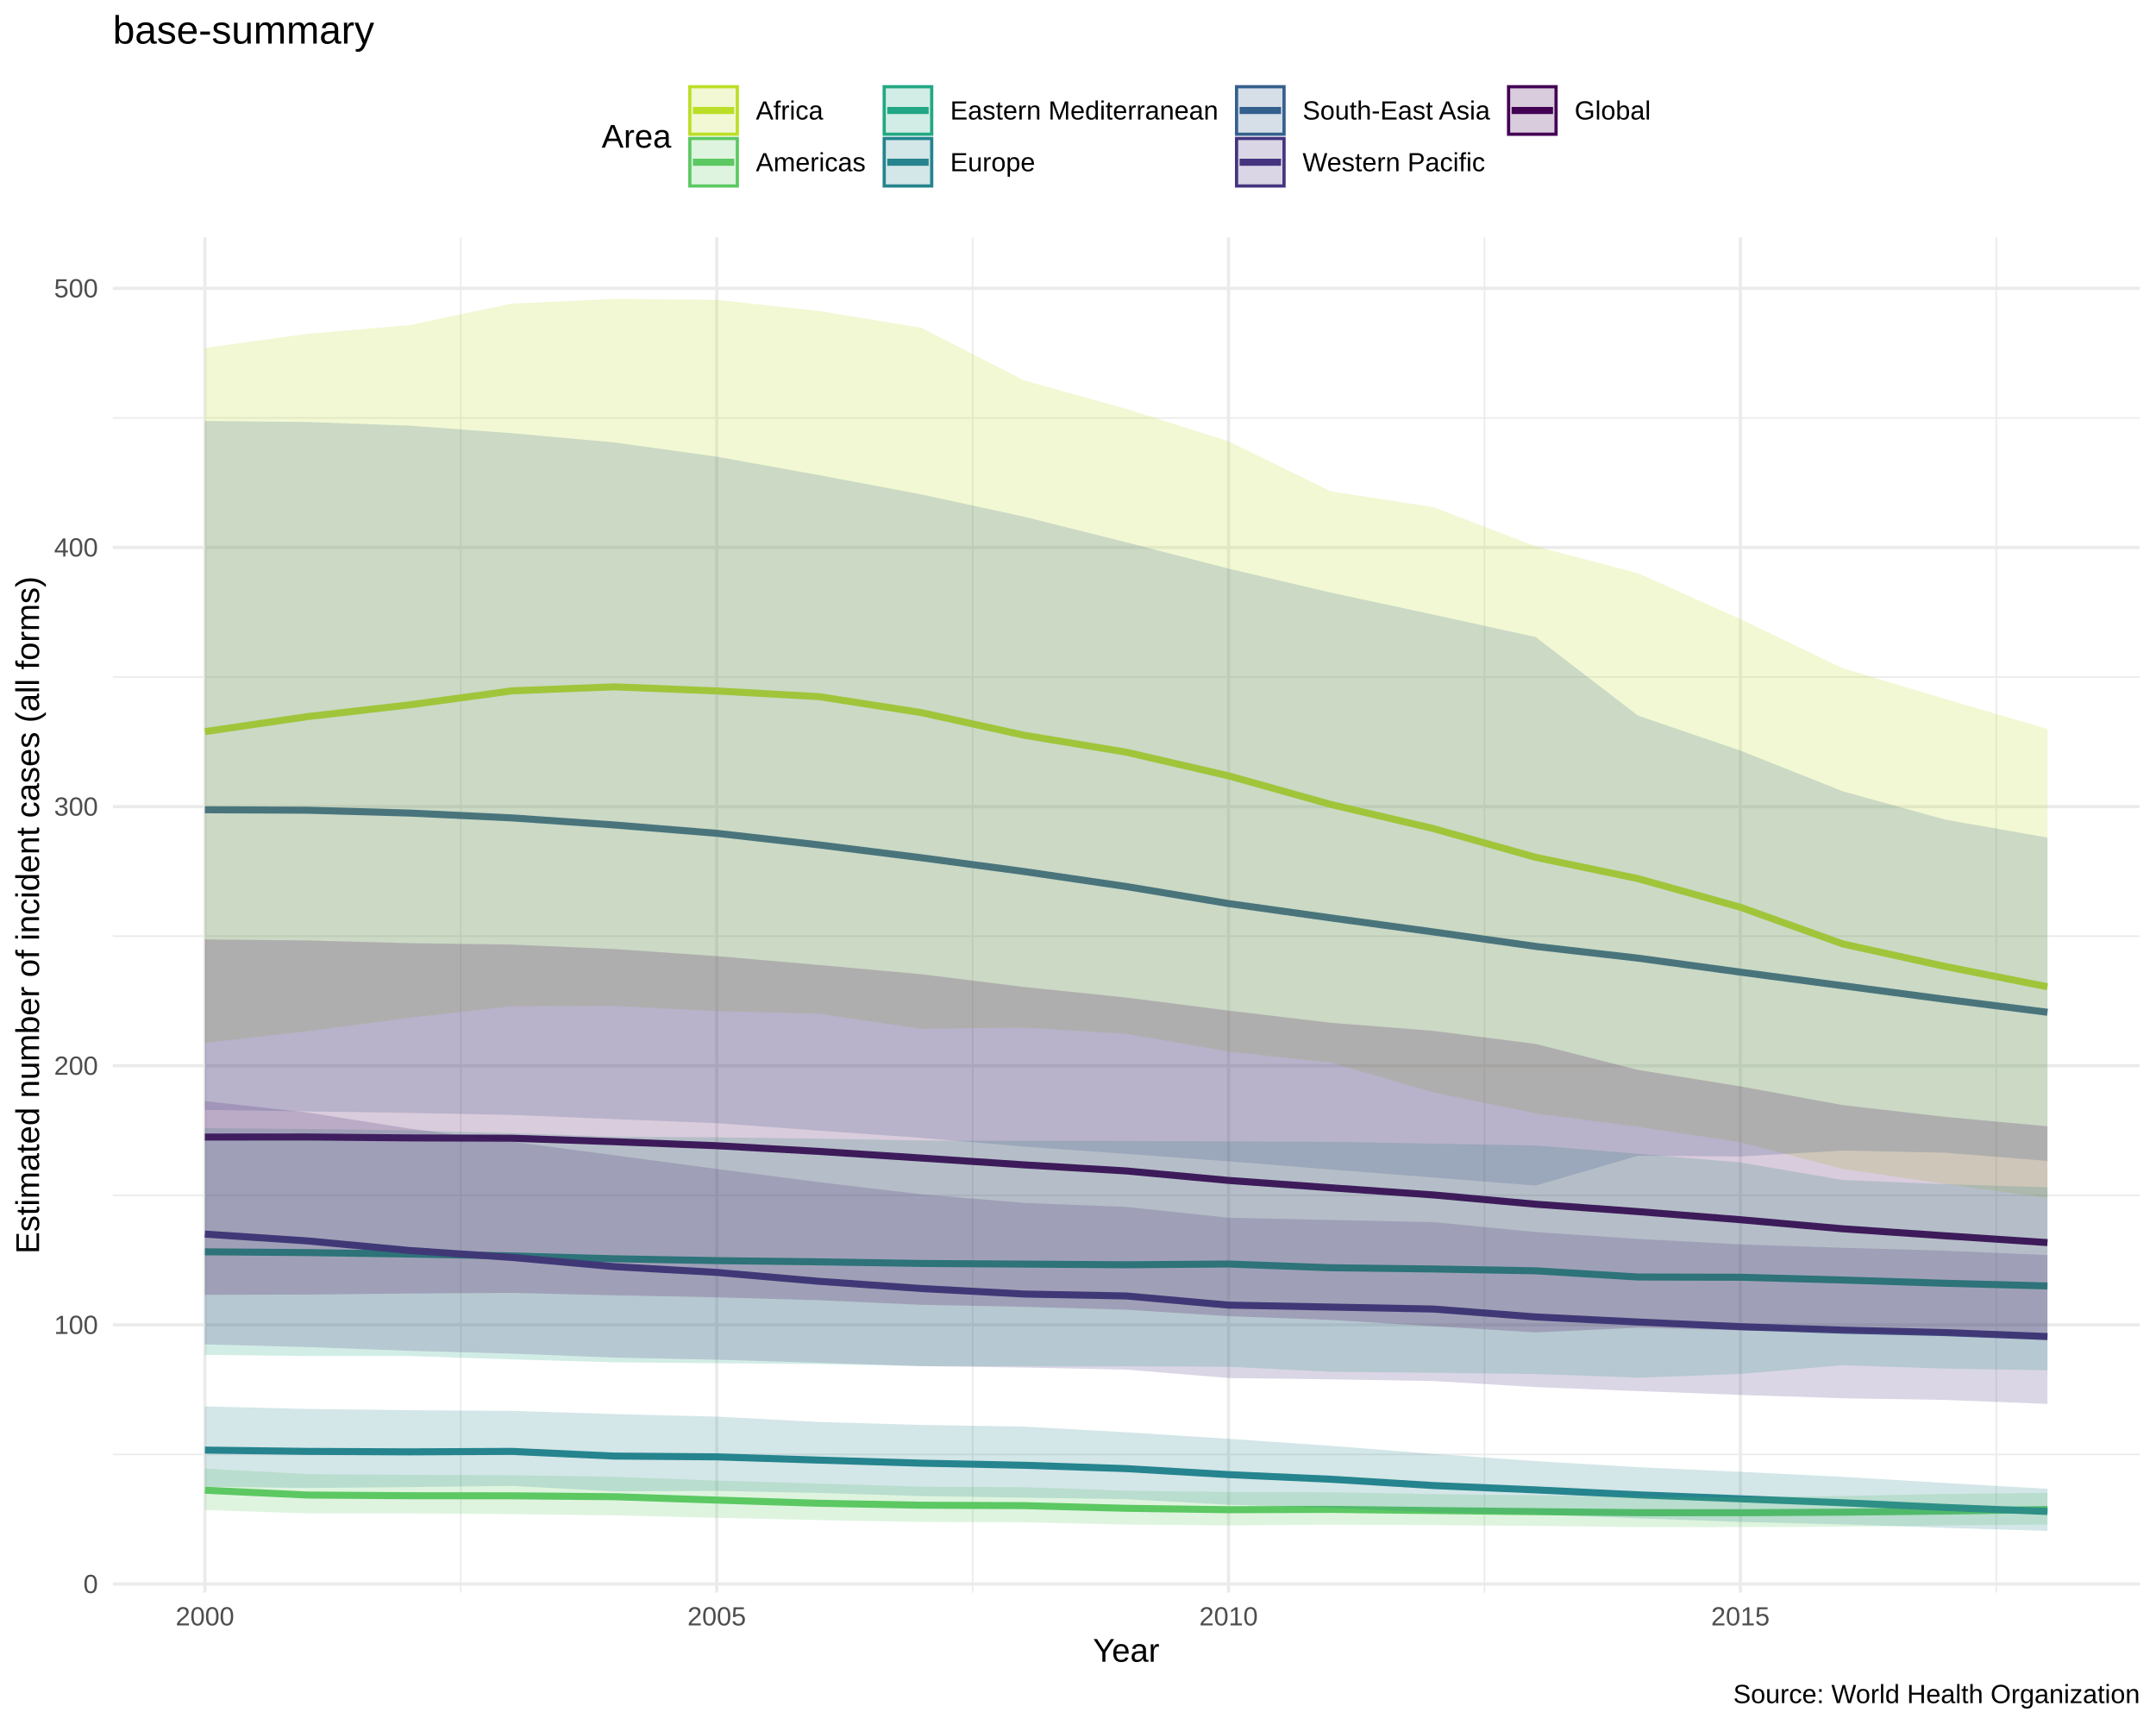
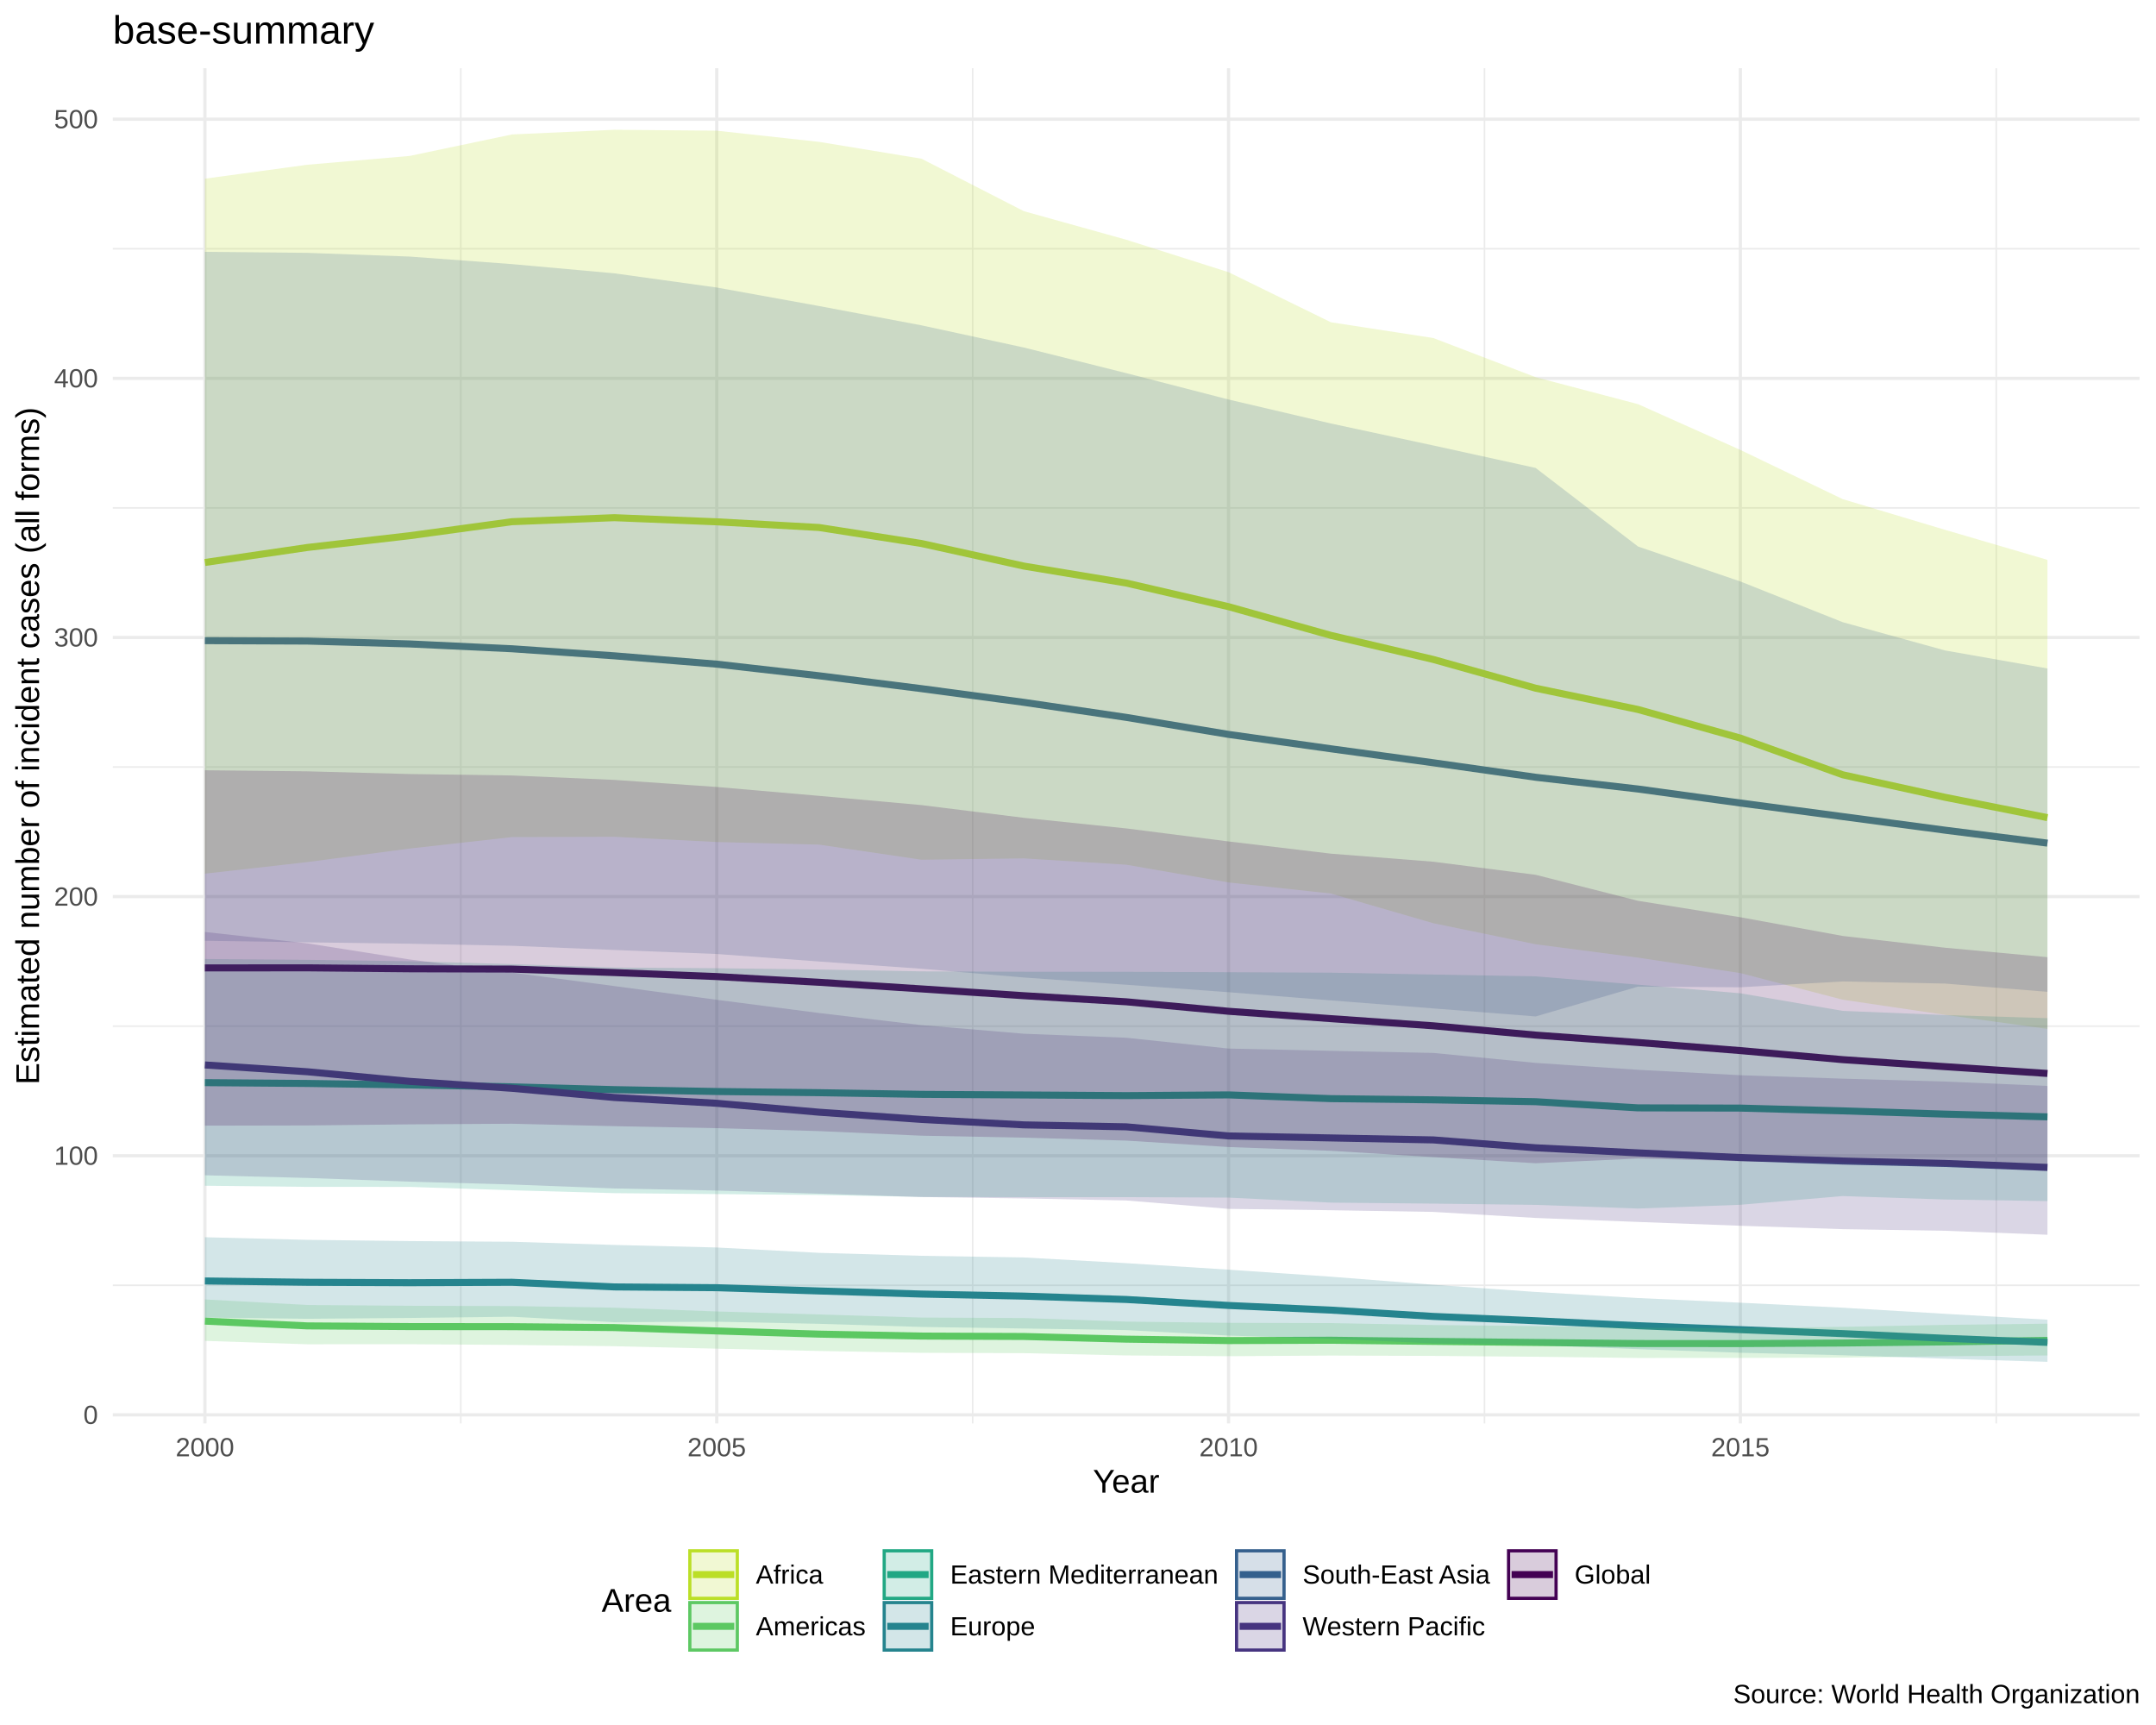
<svg xmlns="http://www.w3.org/2000/svg" viewBox="0 0 720.00 576.00">
  <defs>
    <style type="text/css">
    line, polyline, polygon, path, rect, circle {
      fill: none;
      stroke: #000000;
      stroke-linecap: round;
      stroke-linejoin: round;
      stroke-miterlimit: 10.00;
    }
  </style>
  </defs>
  <rect width="100%" height="100%" style="stroke: none; fill: #FFFFFF;" />
  <defs>
-     <clipPath id="cpMzcuNjd8NzE0LjUyfDUzMS43OHw3OS4yNQ==">
-       <rect x="37.67" y="79.25" width="676.85" height="452.53" />
+     <clipPath id="cpMzcuNjd8NzE0LjUyfDQ3NS4zMHwyMi43Nw==">
+       <rect x="37.67" y="22.77" width="676.85" height="452.53" />
    </clipPath>
  </defs>
-   <polyline points="37.67,485.66 714.52,485.66 " style="stroke-width: 0.53; stroke: #EBEBEB; stroke-linecap: butt;" clip-path="url(#cpMzcuNjd8NzE0LjUyfDUzMS43OHw3OS4yNQ==)" />
-   <polyline points="37.67,399.13 714.52,399.13 " style="stroke-width: 0.53; stroke: #EBEBEB; stroke-linecap: butt;" clip-path="url(#cpMzcuNjd8NzE0LjUyfDUzMS43OHw3OS4yNQ==)" />
-   <polyline points="37.67,312.60 714.52,312.60 " style="stroke-width: 0.53; stroke: #EBEBEB; stroke-linecap: butt;" clip-path="url(#cpMzcuNjd8NzE0LjUyfDUzMS43OHw3OS4yNQ==)" />
-   <polyline points="37.67,226.07 714.52,226.07 " style="stroke-width: 0.53; stroke: #EBEBEB; stroke-linecap: butt;" clip-path="url(#cpMzcuNjd8NzE0LjUyfDUzMS43OHw3OS4yNQ==)" />
-   <polyline points="37.67,139.54 714.52,139.54 " style="stroke-width: 0.53; stroke: #EBEBEB; stroke-linecap: butt;" clip-path="url(#cpMzcuNjd8NzE0LjUyfDUzMS43OHw3OS4yNQ==)" />
-   <polyline points="153.89,531.78 153.89,79.25 " style="stroke-width: 0.53; stroke: #EBEBEB; stroke-linecap: butt;" clip-path="url(#cpMzcuNjd8NzE0LjUyfDUzMS43OHw3OS4yNQ==)" />
-   <polyline points="324.82,531.78 324.82,79.25 " style="stroke-width: 0.53; stroke: #EBEBEB; stroke-linecap: butt;" clip-path="url(#cpMzcuNjd8NzE0LjUyfDUzMS43OHw3OS4yNQ==)" />
-   <polyline points="495.74,531.78 495.74,79.25 " style="stroke-width: 0.53; stroke: #EBEBEB; stroke-linecap: butt;" clip-path="url(#cpMzcuNjd8NzE0LjUyfDUzMS43OHw3OS4yNQ==)" />
-   <polyline points="666.66,531.78 666.66,79.25 " style="stroke-width: 0.53; stroke: #EBEBEB; stroke-linecap: butt;" clip-path="url(#cpMzcuNjd8NzE0LjUyfDUzMS43OHw3OS4yNQ==)" />
-   <polyline points="37.67,528.92 714.52,528.92 " style="stroke-width: 1.07; stroke: #EBEBEB; stroke-linecap: butt;" clip-path="url(#cpMzcuNjd8NzE0LjUyfDUzMS43OHw3OS4yNQ==)" />
-   <polyline points="37.67,442.39 714.52,442.39 " style="stroke-width: 1.07; stroke: #EBEBEB; stroke-linecap: butt;" clip-path="url(#cpMzcuNjd8NzE0LjUyfDUzMS43OHw3OS4yNQ==)" />
-   <polyline points="37.67,355.86 714.52,355.86 " style="stroke-width: 1.07; stroke: #EBEBEB; stroke-linecap: butt;" clip-path="url(#cpMzcuNjd8NzE0LjUyfDUzMS43OHw3OS4yNQ==)" />
-   <polyline points="37.67,269.34 714.52,269.34 " style="stroke-width: 1.07; stroke: #EBEBEB; stroke-linecap: butt;" clip-path="url(#cpMzcuNjd8NzE0LjUyfDUzMS43OHw3OS4yNQ==)" />
-   <polyline points="37.67,182.81 714.52,182.81 " style="stroke-width: 1.07; stroke: #EBEBEB; stroke-linecap: butt;" clip-path="url(#cpMzcuNjd8NzE0LjUyfDUzMS43OHw3OS4yNQ==)" />
-   <polyline points="37.67,96.28 714.52,96.28 " style="stroke-width: 1.07; stroke: #EBEBEB; stroke-linecap: butt;" clip-path="url(#cpMzcuNjd8NzE0LjUyfDUzMS43OHw3OS4yNQ==)" />
-   <polyline points="68.43,531.78 68.43,79.25 " style="stroke-width: 1.07; stroke: #EBEBEB; stroke-linecap: butt;" clip-path="url(#cpMzcuNjd8NzE0LjUyfDUzMS43OHw3OS4yNQ==)" />
-   <polyline points="239.36,531.78 239.36,79.25 " style="stroke-width: 1.07; stroke: #EBEBEB; stroke-linecap: butt;" clip-path="url(#cpMzcuNjd8NzE0LjUyfDUzMS43OHw3OS4yNQ==)" />
-   <polyline points="410.28,531.78 410.28,79.25 " style="stroke-width: 1.07; stroke: #EBEBEB; stroke-linecap: butt;" clip-path="url(#cpMzcuNjd8NzE0LjUyfDUzMS43OHw3OS4yNQ==)" />
-   <polyline points="581.20,531.78 581.20,79.25 " style="stroke-width: 1.07; stroke: #EBEBEB; stroke-linecap: butt;" clip-path="url(#cpMzcuNjd8NzE0LjUyfDUzMS43OHw3OS4yNQ==)" />
-   <polyline points="68.43,244.29 102.62,239.29 136.80,235.35 170.99,230.68 205.17,229.34 239.36,230.72 273.54,232.62 307.72,237.96 341.91,245.49 376.09,251.16 410.28,259.06 444.46,268.63 478.65,276.67 512.83,286.27 547.02,293.39 581.20,302.94 615.39,315.19 649.57,322.71 683.75,329.50 " style="stroke-width: 2.35; stroke: #BBDF27; stroke-linecap: butt;" clip-path="url(#cpMzcuNjd8NzE0LjUyfDUzMS43OHw3OS4yNQ==)" />
-   <polyline points="68.43,497.61 102.62,499.21 136.80,499.44 170.99,499.47 205.17,499.77 239.36,500.90 273.54,501.96 307.72,502.61 341.91,502.75 376.09,503.64 410.28,504.11 444.46,504.00 478.65,504.39 512.83,504.76 547.02,505.10 581.20,505.12 615.39,504.93 649.57,504.56 683.75,504.06 " style="stroke-width: 2.35; stroke: #5DC863; stroke-linecap: butt;" clip-path="url(#cpMzcuNjd8NzE0LjUyfDUzMS43OHw3OS4yNQ==)" />
-   <polyline points="68.43,417.99 102.62,418.25 136.80,418.74 170.99,419.38 205.17,420.32 239.36,420.94 273.54,421.34 307.72,421.89 341.91,422.10 376.09,422.32 410.28,422.07 444.46,423.32 478.65,423.73 512.83,424.34 547.02,426.41 581.20,426.49 615.39,427.41 649.57,428.50 683.75,429.40 " style="stroke-width: 2.35; stroke: #22A884; stroke-linecap: butt;" clip-path="url(#cpMzcuNjd8NzE0LjUyfDUzMS43OHw3OS4yNQ==)" />
-   <polyline points="68.43,484.20 102.62,484.64 136.80,484.79 170.99,484.64 205.17,486.20 239.36,486.46 273.54,487.55 307.72,488.57 341.91,489.27 376.09,490.39 410.28,492.39 444.46,493.94 478.65,496.04 512.83,497.49 547.02,499.14 581.20,500.47 615.39,501.79 649.57,503.36 683.75,504.71 " style="stroke-width: 2.35; stroke: #25848E; stroke-linecap: butt;" clip-path="url(#cpMzcuNjd8NzE0LjUyfDUzMS43OHw3OS4yNQ==)" />
-   <polyline points="68.43,270.39 102.62,270.54 136.80,271.49 170.99,273.11 205.17,275.47 239.36,278.25 273.54,282.13 307.72,286.42 341.91,291.00 376.09,296.02 410.28,301.71 444.46,306.51 478.65,311.18 512.83,316.02 547.02,319.94 581.20,324.61 615.39,329.15 649.57,333.69 683.75,338.01 " style="stroke-width: 2.35; stroke: #35608D; stroke-linecap: butt;" clip-path="url(#cpMzcuNjd8NzE0LjUyfDUzMS43OHw3OS4yNQ==)" />
-   <polyline points="68.43,412.08 102.62,414.35 136.80,417.56 170.99,419.88 205.17,422.95 239.36,424.88 273.54,427.85 307.72,430.26 341.91,432.09 376.09,432.74 410.28,435.79 444.46,436.45 478.65,437.10 512.83,439.74 547.02,441.44 581.20,442.99 615.39,444.16 649.57,444.97 683.75,446.29 " style="stroke-width: 2.35; stroke: #463480; stroke-linecap: butt;" clip-path="url(#cpMzcuNjd8NzE0LjUyfDUzMS43OHw3OS4yNQ==)" />
-   <polyline points="68.43,379.68 102.62,379.65 136.80,379.96 170.99,380.07 205.17,381.23 239.36,382.57 273.54,384.47 307.72,386.69 341.91,388.96 376.09,390.99 410.28,394.16 444.46,396.62 478.65,399.00 512.83,402.10 547.02,404.57 581.20,407.28 615.39,410.31 649.57,412.65 683.75,414.92 " style="stroke-width: 2.35; stroke: #440154; stroke-linecap: butt;" clip-path="url(#cpMzcuNjd8NzE0LjUyfDUzMS43OHw3OS4yNQ==)" />
-   <polygon points="68.43,116.14 102.62,111.49 136.80,108.55 170.99,101.37 205.17,99.82 239.36,100.12 273.54,103.85 307.72,109.47 341.91,126.99 376.09,136.52 410.28,147.37 444.46,164.09 478.65,169.35 512.83,182.43 547.02,191.43 581.20,206.72 615.39,223.15 649.57,233.40 683.75,243.42 683.75,400.04 649.57,395.34 615.39,390.29 581.20,381.40 547.02,376.24 512.83,371.77 478.65,364.75 444.46,354.84 410.28,351.13 376.09,345.21 341.91,343.10 307.72,343.55 273.54,338.51 239.36,337.63 205.17,335.89 170.99,335.99 136.80,339.82 102.62,344.34 68.43,348.20 " style="stroke-width: 1.07; stroke: none; fill: #BBDF27; fill-opacity: 0.20;" clip-path="url(#cpMzcuNjd8NzE0LjUyfDUzMS43OHw3OS4yNQ==)" />
-   <polygon points="68.43,490.38 102.62,492.23 136.80,492.49 170.99,492.59 205.17,493.14 239.36,494.39 273.54,495.40 307.72,496.43 341.91,496.59 376.09,497.78 410.28,498.18 444.46,498.28 478.65,498.92 512.83,499.27 547.02,499.82 581.20,499.96 615.39,499.53 649.57,498.86 683.75,498.47 683.75,509.08 649.57,509.35 615.39,509.80 581.20,509.90 547.02,509.92 512.83,509.52 478.65,509.24 444.46,509.12 410.28,509.33 376.09,509.08 341.91,508.31 307.72,508.20 273.54,507.58 239.36,506.82 205.17,506.00 170.99,505.57 136.80,505.33 102.62,505.34 68.43,504.22 " style="stroke-width: 1.07; stroke: none; fill: #5DC863; fill-opacity: 0.20;" clip-path="url(#cpMzcuNjd8NzE0LjUyfDUzMS43OHw3OS4yNQ==)" />
-   <polygon points="68.43,376.70 102.62,376.98 136.80,377.44 170.99,378.42 205.17,379.55 239.36,379.78 273.54,380.22 307.72,380.83 341.91,380.95 376.09,380.98 410.28,381.11 444.46,381.27 478.65,381.89 512.83,382.50 547.02,385.28 581.20,388.15 615.39,394.03 649.57,395.42 683.75,396.45 683.75,457.54 649.57,457.01 615.39,455.86 581.20,458.77 547.02,460.03 512.83,458.80 478.65,458.38 444.46,458.05 410.28,456.37 376.09,456.22 341.91,456.23 307.72,456.15 273.54,455.48 239.36,455.20 205.17,454.89 170.99,453.93 136.80,452.80 102.62,452.79 68.43,452.41 " style="stroke-width: 1.07; stroke: none; fill: #22A884; fill-opacity: 0.20;" clip-path="url(#cpMzcuNjd8NzE0LjUyfDUzMS43OHw3OS4yNQ==)" />
-   <polygon points="68.43,469.61 102.62,470.48 136.80,470.89 170.99,471.12 205.17,472.18 239.36,473.03 273.54,474.82 307.72,475.81 341.91,476.36 376.09,478.25 410.28,480.43 444.46,482.78 478.65,485.47 512.83,487.88 547.02,489.91 581.20,491.47 615.39,493.14 649.57,495.17 683.75,497.14 683.75,511.21 649.57,510.18 615.39,509.01 581.20,508.18 547.02,506.98 512.83,505.66 478.65,505.06 444.46,503.50 410.28,502.45 376.09,500.60 341.91,500.08 307.72,499.56 273.54,498.52 239.36,497.82 205.17,497.98 170.99,496.15 136.80,496.56 102.62,496.84 68.43,496.44 " style="stroke-width: 1.07; stroke: none; fill: #25848E; fill-opacity: 0.20;" clip-path="url(#cpMzcuNjd8NzE0LjUyfDUzMS43OHw3OS4yNQ==)" />
-   <polygon points="68.43,140.57 102.62,140.91 136.80,142.15 170.99,144.66 205.17,147.75 239.36,152.49 273.54,158.66 307.72,165.11 341.91,172.52 376.09,181.07 410.28,189.88 444.46,197.89 478.65,205.23 512.83,212.72 547.02,238.97 581.20,250.64 615.39,264.23 649.57,273.68 683.75,279.69 683.75,387.66 649.57,384.91 615.39,384.20 581.20,386.15 547.02,385.92 512.83,395.88 478.65,393.20 444.46,390.53 410.28,387.79 376.09,385.30 341.91,382.88 307.72,379.95 273.54,377.54 239.36,375.03 205.17,373.69 170.99,372.29 136.80,371.60 102.62,371.13 68.43,370.61 " style="stroke-width: 1.07; stroke: none; fill: #35608D; fill-opacity: 0.20;" clip-path="url(#cpMzcuNjd8NzE0LjUyfDUzMS43OHw3OS4yNQ==)" />
-   <polygon points="68.43,367.67 102.62,371.48 136.80,376.86 170.99,381.24 205.17,385.75 239.36,390.33 273.54,394.74 307.72,398.78 341.91,401.66 376.09,403.00 410.28,406.61 444.46,407.37 478.65,408.07 512.83,411.40 547.02,413.69 581.20,415.51 615.39,416.65 649.57,417.63 683.75,419.09 683.75,468.78 649.57,467.45 615.39,466.90 581.20,465.78 547.02,464.50 512.83,463.17 478.65,461.14 444.46,460.59 410.28,460.14 376.09,457.33 341.91,456.65 307.72,456.19 273.54,455.06 239.36,454.02 205.17,453.32 170.99,452.00 136.80,451.05 102.62,449.80 68.43,448.92 " style="stroke-width: 1.07; stroke: none; fill: #463480; fill-opacity: 0.20;" clip-path="url(#cpMzcuNjd8NzE0LjUyfDUzMS43OHw3OS4yNQ==)" />
-   <polygon points="68.43,313.68 102.62,314.03 136.80,314.94 170.99,315.42 205.17,316.90 239.36,319.26 273.54,322.23 307.72,325.31 341.91,329.56 376.09,333.09 410.28,337.45 444.46,341.53 478.65,344.22 512.83,348.59 547.02,357.26 581.20,362.76 615.39,369.01 649.57,372.94 683.75,376.09 683.75,447.48 649.57,445.82 615.39,444.81 581.20,444.22 547.02,443.33 512.83,444.90 478.65,442.85 444.46,440.75 410.28,439.49 376.09,437.34 341.91,436.36 307.72,435.70 273.54,434.17 239.36,433.19 205.17,432.52 170.99,431.71 136.80,431.92 102.62,432.27 68.43,432.35 " style="stroke-width: 1.07; stroke: none; fill: #440154; fill-opacity: 0.20;" clip-path="url(#cpMzcuNjd8NzE0LjUyfDUzMS43OHw3OS4yNQ==)" />
+   <polyline points="37.67,429.18 714.52,429.18 " style="stroke-width: 0.53; stroke: #EBEBEB; stroke-linecap: butt;" clip-path="url(#cpMzcuNjd8NzE0LjUyfDQ3NS4zMHwyMi43Nw==)" />
+   <polyline points="37.67,342.65 714.52,342.65 " style="stroke-width: 0.53; stroke: #EBEBEB; stroke-linecap: butt;" clip-path="url(#cpMzcuNjd8NzE0LjUyfDQ3NS4zMHwyMi43Nw==)" />
+   <polyline points="37.67,256.12 714.52,256.12 " style="stroke-width: 0.53; stroke: #EBEBEB; stroke-linecap: butt;" clip-path="url(#cpMzcuNjd8NzE0LjUyfDQ3NS4zMHwyMi43Nw==)" />
+   <polyline points="37.67,169.59 714.52,169.59 " style="stroke-width: 0.53; stroke: #EBEBEB; stroke-linecap: butt;" clip-path="url(#cpMzcuNjd8NzE0LjUyfDQ3NS4zMHwyMi43Nw==)" />
+   <polyline points="37.67,83.06 714.52,83.06 " style="stroke-width: 0.53; stroke: #EBEBEB; stroke-linecap: butt;" clip-path="url(#cpMzcuNjd8NzE0LjUyfDQ3NS4zMHwyMi43Nw==)" />
+   <polyline points="153.89,475.30 153.89,22.77 " style="stroke-width: 0.53; stroke: #EBEBEB; stroke-linecap: butt;" clip-path="url(#cpMzcuNjd8NzE0LjUyfDQ3NS4zMHwyMi43Nw==)" />
+   <polyline points="324.82,475.30 324.82,22.77 " style="stroke-width: 0.53; stroke: #EBEBEB; stroke-linecap: butt;" clip-path="url(#cpMzcuNjd8NzE0LjUyfDQ3NS4zMHwyMi43Nw==)" />
+   <polyline points="495.74,475.30 495.74,22.77 " style="stroke-width: 0.53; stroke: #EBEBEB; stroke-linecap: butt;" clip-path="url(#cpMzcuNjd8NzE0LjUyfDQ3NS4zMHwyMi43Nw==)" />
+   <polyline points="666.66,475.30 666.66,22.77 " style="stroke-width: 0.53; stroke: #EBEBEB; stroke-linecap: butt;" clip-path="url(#cpMzcuNjd8NzE0LjUyfDQ3NS4zMHwyMi43Nw==)" />
+   <polyline points="37.67,472.44 714.52,472.44 " style="stroke-width: 1.07; stroke: #EBEBEB; stroke-linecap: butt;" clip-path="url(#cpMzcuNjd8NzE0LjUyfDQ3NS4zMHwyMi43Nw==)" />
+   <polyline points="37.67,385.92 714.52,385.92 " style="stroke-width: 1.07; stroke: #EBEBEB; stroke-linecap: butt;" clip-path="url(#cpMzcuNjd8NzE0LjUyfDQ3NS4zMHwyMi43Nw==)" />
+   <polyline points="37.67,299.39 714.52,299.39 " style="stroke-width: 1.07; stroke: #EBEBEB; stroke-linecap: butt;" clip-path="url(#cpMzcuNjd8NzE0LjUyfDQ3NS4zMHwyMi43Nw==)" />
+   <polyline points="37.67,212.86 714.52,212.86 " style="stroke-width: 1.07; stroke: #EBEBEB; stroke-linecap: butt;" clip-path="url(#cpMzcuNjd8NzE0LjUyfDQ3NS4zMHwyMi43Nw==)" />
+   <polyline points="37.67,126.33 714.52,126.33 " style="stroke-width: 1.07; stroke: #EBEBEB; stroke-linecap: butt;" clip-path="url(#cpMzcuNjd8NzE0LjUyfDQ3NS4zMHwyMi43Nw==)" />
+   <polyline points="37.67,39.80 714.52,39.80 " style="stroke-width: 1.07; stroke: #EBEBEB; stroke-linecap: butt;" clip-path="url(#cpMzcuNjd8NzE0LjUyfDQ3NS4zMHwyMi43Nw==)" />
+   <polyline points="68.43,475.30 68.43,22.77 " style="stroke-width: 1.07; stroke: #EBEBEB; stroke-linecap: butt;" clip-path="url(#cpMzcuNjd8NzE0LjUyfDQ3NS4zMHwyMi43Nw==)" />
+   <polyline points="239.36,475.30 239.36,22.77 " style="stroke-width: 1.07; stroke: #EBEBEB; stroke-linecap: butt;" clip-path="url(#cpMzcuNjd8NzE0LjUyfDQ3NS4zMHwyMi43Nw==)" />
+   <polyline points="410.28,475.30 410.28,22.77 " style="stroke-width: 1.07; stroke: #EBEBEB; stroke-linecap: butt;" clip-path="url(#cpMzcuNjd8NzE0LjUyfDQ3NS4zMHwyMi43Nw==)" />
+   <polyline points="581.20,475.30 581.20,22.77 " style="stroke-width: 1.07; stroke: #EBEBEB; stroke-linecap: butt;" clip-path="url(#cpMzcuNjd8NzE0LjUyfDQ3NS4zMHwyMi43Nw==)" />
+   <polyline points="68.43,187.82 102.62,182.81 136.80,178.88 170.99,174.20 205.17,172.86 239.36,174.24 273.54,176.14 307.72,181.48 341.91,189.02 376.09,194.68 410.28,202.58 444.46,212.16 478.65,220.20 512.83,229.80 547.02,236.91 581.20,246.46 615.39,258.71 649.57,266.23 683.75,273.02 " style="stroke-width: 2.35; stroke: #BBDF27; stroke-linecap: butt;" clip-path="url(#cpMzcuNjd8NzE0LjUyfDQ3NS4zMHwyMi43Nw==)" />
+   <polyline points="68.43,441.14 102.62,442.73 136.80,442.96 170.99,442.99 205.17,443.30 239.36,444.42 273.54,445.48 307.72,446.13 341.91,446.27 376.09,447.16 410.28,447.64 444.46,447.52 478.65,447.91 512.83,448.28 547.02,448.62 581.20,448.64 615.39,448.45 649.57,448.08 683.75,447.58 " style="stroke-width: 2.35; stroke: #5DC863; stroke-linecap: butt;" clip-path="url(#cpMzcuNjd8NzE0LjUyfDQ3NS4zMHwyMi43Nw==)" />
+   <polyline points="68.43,361.51 102.62,361.78 136.80,362.27 170.99,362.91 205.17,363.84 239.36,364.47 273.54,364.86 307.72,365.42 341.91,365.62 376.09,365.84 410.28,365.60 444.46,366.85 478.65,367.25 512.83,367.87 547.02,369.93 581.20,370.01 615.39,370.93 649.57,372.02 683.75,372.93 " style="stroke-width: 2.35; stroke: #22A884; stroke-linecap: butt;" clip-path="url(#cpMzcuNjd8NzE0LjUyfDQ3NS4zMHwyMi43Nw==)" />
+   <polyline points="68.43,427.73 102.62,428.17 136.80,428.31 170.99,428.17 205.17,429.72 239.36,429.98 273.54,431.07 307.72,432.10 341.91,432.79 376.09,433.91 410.28,435.91 444.46,437.46 478.65,439.57 512.83,441.01 547.02,442.67 581.20,443.99 615.39,445.31 649.57,446.88 683.75,448.24 " style="stroke-width: 2.35; stroke: #25848E; stroke-linecap: butt;" clip-path="url(#cpMzcuNjd8NzE0LjUyfDQ3NS4zMHwyMi43Nw==)" />
+   <polyline points="68.43,213.92 102.62,214.06 136.80,215.02 170.99,216.63 205.17,218.99 239.36,221.77 273.54,225.65 307.72,229.95 341.91,234.52 376.09,239.54 410.28,245.23 444.46,250.03 478.65,254.70 512.83,259.54 547.02,263.46 581.20,268.14 615.39,272.67 649.57,277.21 683.75,281.53 " style="stroke-width: 2.35; stroke: #35608D; stroke-linecap: butt;" clip-path="url(#cpMzcuNjd8NzE0LjUyfDQ3NS4zMHwyMi43Nw==)" />
+   <polyline points="68.43,355.60 102.62,357.87 136.80,361.08 170.99,363.40 205.17,366.47 239.36,368.40 273.54,371.38 307.72,373.79 341.91,375.61 376.09,376.26 410.28,379.31 444.46,379.97 478.65,380.63 512.83,383.26 547.02,384.96 581.20,386.52 615.39,387.68 649.57,388.49 683.75,389.81 " style="stroke-width: 2.35; stroke: #463480; stroke-linecap: butt;" clip-path="url(#cpMzcuNjd8NzE0LjUyfDQ3NS4zMHwyMi43Nw==)" />
+   <polyline points="68.43,323.20 102.62,323.17 136.80,323.49 170.99,323.59 205.17,324.75 239.36,326.09 273.54,328.00 307.72,330.21 341.91,332.48 376.09,334.51 410.28,337.68 444.46,340.14 478.65,342.53 512.83,345.63 547.02,348.10 581.20,350.81 615.39,353.83 649.57,356.17 683.75,358.44 " style="stroke-width: 2.35; stroke: #440154; stroke-linecap: butt;" clip-path="url(#cpMzcuNjd8NzE0LjUyfDQ3NS4zMHwyMi43Nw==)" />
+   <polygon points="68.43,59.66 102.62,55.01 136.80,52.07 170.99,44.89 205.17,43.34 239.36,43.64 273.54,47.37 307.72,52.99 341.91,70.51 376.09,80.04 410.28,90.89 444.46,107.61 478.65,112.87 512.83,125.95 547.02,134.95 581.20,150.24 615.39,166.67 649.57,176.92 683.75,186.94 683.75,343.56 649.57,338.87 615.39,333.81 581.20,324.93 547.02,319.76 512.83,315.30 478.65,308.27 444.46,298.36 410.28,294.66 376.09,288.73 341.91,286.62 307.72,287.07 273.54,282.03 239.36,281.16 205.17,279.41 170.99,279.51 136.80,283.34 102.62,287.86 68.43,291.72 " style="stroke-width: 1.07; stroke: none; fill: #BBDF27; fill-opacity: 0.20;" clip-path="url(#cpMzcuNjd8NzE0LjUyfDQ3NS4zMHwyMi43Nw==)" />
+   <polygon points="68.43,433.90 102.62,435.75 136.80,436.02 170.99,436.11 205.17,436.66 239.36,437.91 273.54,438.92 307.72,439.95 341.91,440.11 376.09,441.30 410.28,441.71 444.46,441.80 478.65,442.44 512.83,442.79 547.02,443.34 581.20,443.48 615.39,443.05 649.57,442.39 683.75,442.00 683.75,452.61 649.57,452.87 615.39,453.33 581.20,453.42 547.02,453.44 512.83,453.04 478.65,452.76 444.46,452.64 410.28,452.86 376.09,452.60 341.91,451.84 307.72,451.72 273.54,451.11 239.36,450.34 205.17,449.52 170.99,449.09 136.80,448.85 102.62,448.87 68.43,447.74 " style="stroke-width: 1.07; stroke: none; fill: #5DC863; fill-opacity: 0.20;" clip-path="url(#cpMzcuNjd8NzE0LjUyfDQ3NS4zMHwyMi43Nw==)" />
+   <polygon points="68.43,320.22 102.62,320.50 136.80,320.97 170.99,321.94 205.17,323.07 239.36,323.30 273.54,323.74 307.72,324.35 341.91,324.47 376.09,324.50 410.28,324.63 444.46,324.79 478.65,325.41 512.83,326.02 547.02,328.80 581.20,331.67 615.39,337.55 649.57,338.94 683.75,339.98 683.75,401.06 649.57,400.53 615.39,399.38 581.20,402.29 547.02,403.55 512.83,402.32 478.65,401.90 444.46,401.57 410.28,399.89 376.09,399.74 341.91,399.75 307.72,399.67 273.54,399.01 239.36,398.72 205.17,398.41 170.99,397.45 136.80,396.32 102.62,396.31 68.43,395.93 " style="stroke-width: 1.07; stroke: none; fill: #22A884; fill-opacity: 0.20;" clip-path="url(#cpMzcuNjd8NzE0LjUyfDQ3NS4zMHwyMi43Nw==)" />
+   <polygon points="68.43,413.13 102.62,414.00 136.80,414.41 170.99,414.64 205.17,415.70 239.36,416.55 273.54,418.34 307.72,419.33 341.91,419.88 376.09,421.78 410.28,423.96 444.46,426.30 478.65,428.99 512.83,431.40 547.02,433.43 581.20,434.99 615.39,436.66 649.57,438.70 683.75,440.66 683.75,454.73 649.57,453.70 615.39,452.53 581.20,451.70 547.02,450.50 512.83,449.18 478.65,448.58 444.46,447.03 410.28,445.97 376.09,444.13 341.91,443.60 307.72,443.08 273.54,442.04 239.36,441.34 205.17,441.50 170.99,439.67 136.80,440.08 102.62,440.36 68.43,439.96 " style="stroke-width: 1.07; stroke: none; fill: #25848E; fill-opacity: 0.20;" clip-path="url(#cpMzcuNjd8NzE0LjUyfDQ3NS4zMHwyMi43Nw==)" />
+   <polygon points="68.43,84.09 102.62,84.43 136.80,85.67 170.99,88.19 205.17,91.27 239.36,96.01 273.54,102.19 307.72,108.63 341.91,116.04 376.09,124.59 410.28,133.40 444.46,141.41 478.65,148.75 512.83,156.25 547.02,182.49 581.20,194.16 615.39,207.76 649.57,217.20 683.75,223.21 683.75,331.18 649.57,328.43 615.39,327.72 581.20,329.67 547.02,329.44 512.83,339.40 478.65,336.72 444.46,334.05 410.28,331.31 376.09,328.82 341.91,326.40 307.72,323.48 273.54,321.06 239.36,318.55 205.17,317.21 170.99,315.81 136.80,315.12 102.62,314.66 68.43,314.13 " style="stroke-width: 1.07; stroke: none; fill: #35608D; fill-opacity: 0.20;" clip-path="url(#cpMzcuNjd8NzE0LjUyfDQ3NS4zMHwyMi43Nw==)" />
+   <polygon points="68.43,311.19 102.62,315.00 136.80,320.38 170.99,324.76 205.17,329.27 239.36,333.85 273.54,338.26 307.72,342.30 341.91,345.18 376.09,346.52 410.28,350.13 444.46,350.89 478.65,351.59 512.83,354.92 547.02,357.22 581.20,359.03 615.39,360.18 649.57,361.15 683.75,362.61 683.75,412.30 649.57,410.97 615.39,410.43 581.20,409.30 547.02,408.02 512.83,406.69 478.65,404.67 444.46,404.11 410.28,403.66 376.09,400.85 341.91,400.17 307.72,399.71 273.54,398.58 239.36,397.54 205.17,396.84 170.99,395.52 136.80,394.57 102.62,393.33 68.43,392.44 " style="stroke-width: 1.07; stroke: none; fill: #463480; fill-opacity: 0.20;" clip-path="url(#cpMzcuNjd8NzE0LjUyfDQ3NS4zMHwyMi43Nw==)" />
+   <polygon points="68.43,257.20 102.62,257.56 136.80,258.46 170.99,258.94 205.17,260.42 239.36,262.78 273.54,265.75 307.72,268.83 341.91,273.08 376.09,276.62 410.28,280.97 444.46,285.05 478.65,287.74 512.83,292.11 547.02,300.79 581.20,306.28 615.39,312.53 649.57,316.46 683.75,319.61 683.75,391.00 649.57,389.34 615.39,388.34 581.20,387.74 547.02,386.85 512.83,388.42 478.65,386.37 444.46,384.27 410.28,383.01 376.09,380.86 341.91,379.88 307.72,379.22 273.54,377.69 239.36,376.71 205.17,376.04 170.99,375.23 136.80,375.44 102.62,375.80 68.43,375.87 " style="stroke-width: 1.07; stroke: none; fill: #440154; fill-opacity: 0.20;" clip-path="url(#cpMzcuNjd8NzE0LjUyfDQ3NS4zMHwyMi43Nw==)" />
  <defs>
    <clipPath id="cpMC4wMHw3MjAuMDB8NTc2LjAwfDAuMDA=">
      <rect x="0.00" y="0.00" width="720.00" height="576.00" />
    </clipPath>
  </defs>
  <g clip-path="url(#cpMC4wMHw3MjAuMDB8NTc2LjAwfDAuMDA=)">
-     <text x="27.84" y="531.95" style="font-size: 8.80px; fill: #4D4D4D; font-family: Liberation Sans;" textLength="4.89px" lengthAdjust="spacingAndGlyphs">0</text>
+     <text x="27.84" y="475.47" style="font-size: 8.80px; fill: #4D4D4D; font-family: Liberation Sans;" textLength="4.89px" lengthAdjust="spacingAndGlyphs">0</text>
  </g>
  <g clip-path="url(#cpMC4wMHw3MjAuMDB8NTc2LjAwfDAuMDA=)">
-     <text x="18.06" y="445.42" style="font-size: 8.80px; fill: #4D4D4D; font-family: Liberation Sans;" textLength="14.67px" lengthAdjust="spacingAndGlyphs">100</text>
+     <text x="18.06" y="388.94" style="font-size: 8.80px; fill: #4D4D4D; font-family: Liberation Sans;" textLength="14.67px" lengthAdjust="spacingAndGlyphs">100</text>
  </g>
  <g clip-path="url(#cpMC4wMHw3MjAuMDB8NTc2LjAwfDAuMDA=)">
-     <text x="18.06" y="358.89" style="font-size: 8.80px; fill: #4D4D4D; font-family: Liberation Sans;" textLength="14.67px" lengthAdjust="spacingAndGlyphs">200</text>
+     <text x="18.06" y="302.41" style="font-size: 8.80px; fill: #4D4D4D; font-family: Liberation Sans;" textLength="14.67px" lengthAdjust="spacingAndGlyphs">200</text>
  </g>
  <g clip-path="url(#cpMC4wMHw3MjAuMDB8NTc2LjAwfDAuMDA=)">
-     <text x="18.06" y="272.36" style="font-size: 8.80px; fill: #4D4D4D; font-family: Liberation Sans;" textLength="14.67px" lengthAdjust="spacingAndGlyphs">300</text>
+     <text x="18.06" y="215.88" style="font-size: 8.80px; fill: #4D4D4D; font-family: Liberation Sans;" textLength="14.67px" lengthAdjust="spacingAndGlyphs">300</text>
  </g>
  <g clip-path="url(#cpMC4wMHw3MjAuMDB8NTc2LjAwfDAuMDA=)">
-     <text x="18.06" y="185.83" style="font-size: 8.80px; fill: #4D4D4D; font-family: Liberation Sans;" textLength="14.67px" lengthAdjust="spacingAndGlyphs">400</text>
+     <text x="18.06" y="129.35" style="font-size: 8.80px; fill: #4D4D4D; font-family: Liberation Sans;" textLength="14.67px" lengthAdjust="spacingAndGlyphs">400</text>
  </g>
  <g clip-path="url(#cpMC4wMHw3MjAuMDB8NTc2LjAwfDAuMDA=)">
-     <text x="18.06" y="99.30" style="font-size: 8.80px; fill: #4D4D4D; font-family: Liberation Sans;" textLength="14.67px" lengthAdjust="spacingAndGlyphs">500</text>
+     <text x="18.06" y="42.82" style="font-size: 8.80px; fill: #4D4D4D; font-family: Liberation Sans;" textLength="14.67px" lengthAdjust="spacingAndGlyphs">500</text>
  </g>
  <g clip-path="url(#cpMC4wMHw3MjAuMDB8NTc2LjAwfDAuMDA=)">
-     <text x="58.65" y="542.75" style="font-size: 8.80px; fill: #4D4D4D; font-family: Liberation Sans;" textLength="19.56px" lengthAdjust="spacingAndGlyphs">2000</text>
+     <text x="58.65" y="486.28" style="font-size: 8.80px; fill: #4D4D4D; font-family: Liberation Sans;" textLength="19.56px" lengthAdjust="spacingAndGlyphs">2000</text>
  </g>
  <g clip-path="url(#cpMC4wMHw3MjAuMDB8NTc2LjAwfDAuMDA=)">
-     <text x="229.57" y="542.75" style="font-size: 8.80px; fill: #4D4D4D; font-family: Liberation Sans;" textLength="19.56px" lengthAdjust="spacingAndGlyphs">2005</text>
+     <text x="229.57" y="486.28" style="font-size: 8.80px; fill: #4D4D4D; font-family: Liberation Sans;" textLength="19.56px" lengthAdjust="spacingAndGlyphs">2005</text>
  </g>
  <g clip-path="url(#cpMC4wMHw3MjAuMDB8NTc2LjAwfDAuMDA=)">
-     <text x="400.50" y="542.75" style="font-size: 8.80px; fill: #4D4D4D; font-family: Liberation Sans;" textLength="19.56px" lengthAdjust="spacingAndGlyphs">2010</text>
+     <text x="400.50" y="486.28" style="font-size: 8.80px; fill: #4D4D4D; font-family: Liberation Sans;" textLength="19.56px" lengthAdjust="spacingAndGlyphs">2010</text>
  </g>
  <g clip-path="url(#cpMC4wMHw3MjAuMDB8NTc2LjAwfDAuMDA=)">
-     <text x="571.42" y="542.75" style="font-size: 8.80px; fill: #4D4D4D; font-family: Liberation Sans;" textLength="19.56px" lengthAdjust="spacingAndGlyphs">2015</text>
+     <text x="571.42" y="486.28" style="font-size: 8.80px; fill: #4D4D4D; font-family: Liberation Sans;" textLength="19.56px" lengthAdjust="spacingAndGlyphs">2015</text>
  </g>
  <g clip-path="url(#cpMC4wMHw3MjAuMDB8NTc2LjAwfDAuMDA=)">
-     <text x="364.98" y="554.88" style="font-size: 11.00px; font-family: Liberation Sans;" textLength="22.23px" lengthAdjust="spacingAndGlyphs">Year</text>
+     <text x="364.98" y="498.41" style="font-size: 11.00px; font-family: Liberation Sans;" textLength="22.23px" lengthAdjust="spacingAndGlyphs">Year</text>
  </g>
  <g clip-path="url(#cpMC4wMHw3MjAuMDB8NTc2LjAwfDAuMDA=)">
-     <text transform="translate(13.04,418.67) rotate(-90)" style="font-size: 11.00px; font-family: Liberation Sans;" textLength="226.31px" lengthAdjust="spacingAndGlyphs">Estimated number of incident cases (all forms)</text>
+     <text transform="translate(13.04,362.19) rotate(-90)" style="font-size: 11.00px; font-family: Liberation Sans;" textLength="226.31px" lengthAdjust="spacingAndGlyphs">Estimated number of incident cases (all forms)</text>
  </g>
  <g clip-path="url(#cpMC4wMHw3MjAuMDB8NTc2LjAwfDAuMDA=)">
-     <text x="200.93" y="49.31" style="font-size: 11.00px; font-family: Liberation Sans;" textLength="23.25px" lengthAdjust="spacingAndGlyphs">Area</text>
+     <text x="200.93" y="538.19" style="font-size: 11.00px; font-family: Liberation Sans;" textLength="23.25px" lengthAdjust="spacingAndGlyphs">Area</text>
  </g>
-   <line x1="231.39" y1="36.89" x2="245.21" y2="36.89" style="stroke-width: 2.35; stroke: #BBDF27; stroke-linecap: butt;" clip-path="url(#cpMC4wMHw3MjAuMDB8NTc2LjAwfDAuMDA=)" />
-   <rect x="230.37" y="28.96" width="15.86" height="15.86" style="stroke-width: 1.07; stroke: #BBDF27; stroke-linecap: square; stroke-linejoin: miter; fill: #BBDF27; fill-opacity: 0.20;" clip-path="url(#cpMC4wMHw3MjAuMDB8NTc2LjAwfDAuMDA=)" />
-   <line x1="231.39" y1="54.17" x2="245.21" y2="54.17" style="stroke-width: 2.35; stroke: #5DC863; stroke-linecap: butt;" clip-path="url(#cpMC4wMHw3MjAuMDB8NTc2LjAwfDAuMDA=)" />
-   <rect x="230.37" y="46.24" width="15.86" height="15.86" style="stroke-width: 1.07; stroke: #5DC863; stroke-linecap: square; stroke-linejoin: miter; fill: #5DC863; fill-opacity: 0.20;" clip-path="url(#cpMC4wMHw3MjAuMDB8NTc2LjAwfDAuMDA=)" />
-   <line x1="296.30" y1="36.89" x2="310.12" y2="36.89" style="stroke-width: 2.35; stroke: #22A884; stroke-linecap: butt;" clip-path="url(#cpMC4wMHw3MjAuMDB8NTc2LjAwfDAuMDA=)" />
-   <rect x="295.28" y="28.96" width="15.86" height="15.86" style="stroke-width: 1.07; stroke: #22A884; stroke-linecap: square; stroke-linejoin: miter; fill: #22A884; fill-opacity: 0.20;" clip-path="url(#cpMC4wMHw3MjAuMDB8NTc2LjAwfDAuMDA=)" />
-   <line x1="296.30" y1="54.17" x2="310.12" y2="54.17" style="stroke-width: 2.35; stroke: #25848E; stroke-linecap: butt;" clip-path="url(#cpMC4wMHw3MjAuMDB8NTc2LjAwfDAuMDA=)" />
-   <rect x="295.28" y="46.24" width="15.86" height="15.86" style="stroke-width: 1.07; stroke: #25848E; stroke-linecap: square; stroke-linejoin: miter; fill: #25848E; fill-opacity: 0.20;" clip-path="url(#cpMC4wMHw3MjAuMDB8NTc2LjAwfDAuMDA=)" />
-   <line x1="413.97" y1="36.89" x2="427.80" y2="36.89" style="stroke-width: 2.35; stroke: #35608D; stroke-linecap: butt;" clip-path="url(#cpMC4wMHw3MjAuMDB8NTc2LjAwfDAuMDA=)" />
-   <rect x="412.95" y="28.96" width="15.86" height="15.86" style="stroke-width: 1.07; stroke: #35608D; stroke-linecap: square; stroke-linejoin: miter; fill: #35608D; fill-opacity: 0.20;" clip-path="url(#cpMC4wMHw3MjAuMDB8NTc2LjAwfDAuMDA=)" />
-   <line x1="413.97" y1="54.17" x2="427.80" y2="54.17" style="stroke-width: 2.35; stroke: #463480; stroke-linecap: butt;" clip-path="url(#cpMC4wMHw3MjAuMDB8NTc2LjAwfDAuMDA=)" />
-   <rect x="412.95" y="46.24" width="15.86" height="15.86" style="stroke-width: 1.07; stroke: #463480; stroke-linecap: square; stroke-linejoin: miter; fill: #463480; fill-opacity: 0.20;" clip-path="url(#cpMC4wMHw3MjAuMDB8NTc2LjAwfDAuMDA=)" />
-   <line x1="504.81" y1="36.89" x2="518.63" y2="36.89" style="stroke-width: 2.35; stroke: #440154; stroke-linecap: butt;" clip-path="url(#cpMC4wMHw3MjAuMDB8NTc2LjAwfDAuMDA=)" />
-   <rect x="503.79" y="28.96" width="15.86" height="15.86" style="stroke-width: 1.07; stroke: #440154; stroke-linecap: square; stroke-linejoin: miter; fill: #440154; fill-opacity: 0.20;" clip-path="url(#cpMC4wMHw3MjAuMDB8NTc2LjAwfDAuMDA=)" />
+   <line x1="231.39" y1="525.77" x2="245.21" y2="525.77" style="stroke-width: 2.35; stroke: #BBDF27; stroke-linecap: butt;" clip-path="url(#cpMC4wMHw3MjAuMDB8NTc2LjAwfDAuMDA=)" />
+   <rect x="230.37" y="517.84" width="15.86" height="15.86" style="stroke-width: 1.07; stroke: #BBDF27; stroke-linecap: square; stroke-linejoin: miter; fill: #BBDF27; fill-opacity: 0.20;" clip-path="url(#cpMC4wMHw3MjAuMDB8NTc2LjAwfDAuMDA=)" />
+   <line x1="231.39" y1="543.05" x2="245.21" y2="543.05" style="stroke-width: 2.35; stroke: #5DC863; stroke-linecap: butt;" clip-path="url(#cpMC4wMHw3MjAuMDB8NTc2LjAwfDAuMDA=)" />
+   <rect x="230.37" y="535.12" width="15.86" height="15.86" style="stroke-width: 1.07; stroke: #5DC863; stroke-linecap: square; stroke-linejoin: miter; fill: #5DC863; fill-opacity: 0.20;" clip-path="url(#cpMC4wMHw3MjAuMDB8NTc2LjAwfDAuMDA=)" />
+   <line x1="296.30" y1="525.77" x2="310.12" y2="525.77" style="stroke-width: 2.35; stroke: #22A884; stroke-linecap: butt;" clip-path="url(#cpMC4wMHw3MjAuMDB8NTc2LjAwfDAuMDA=)" />
+   <rect x="295.28" y="517.84" width="15.86" height="15.86" style="stroke-width: 1.07; stroke: #22A884; stroke-linecap: square; stroke-linejoin: miter; fill: #22A884; fill-opacity: 0.20;" clip-path="url(#cpMC4wMHw3MjAuMDB8NTc2LjAwfDAuMDA=)" />
+   <line x1="296.30" y1="543.05" x2="310.12" y2="543.05" style="stroke-width: 2.35; stroke: #25848E; stroke-linecap: butt;" clip-path="url(#cpMC4wMHw3MjAuMDB8NTc2LjAwfDAuMDA=)" />
+   <rect x="295.28" y="535.12" width="15.86" height="15.86" style="stroke-width: 1.07; stroke: #25848E; stroke-linecap: square; stroke-linejoin: miter; fill: #25848E; fill-opacity: 0.20;" clip-path="url(#cpMC4wMHw3MjAuMDB8NTc2LjAwfDAuMDA=)" />
+   <line x1="413.97" y1="525.77" x2="427.80" y2="525.77" style="stroke-width: 2.35; stroke: #35608D; stroke-linecap: butt;" clip-path="url(#cpMC4wMHw3MjAuMDB8NTc2LjAwfDAuMDA=)" />
+   <rect x="412.95" y="517.84" width="15.86" height="15.86" style="stroke-width: 1.07; stroke: #35608D; stroke-linecap: square; stroke-linejoin: miter; fill: #35608D; fill-opacity: 0.20;" clip-path="url(#cpMC4wMHw3MjAuMDB8NTc2LjAwfDAuMDA=)" />
+   <line x1="413.97" y1="543.05" x2="427.80" y2="543.05" style="stroke-width: 2.35; stroke: #463480; stroke-linecap: butt;" clip-path="url(#cpMC4wMHw3MjAuMDB8NTc2LjAwfDAuMDA=)" />
+   <rect x="412.95" y="535.12" width="15.86" height="15.86" style="stroke-width: 1.07; stroke: #463480; stroke-linecap: square; stroke-linejoin: miter; fill: #463480; fill-opacity: 0.20;" clip-path="url(#cpMC4wMHw3MjAuMDB8NTc2LjAwfDAuMDA=)" />
+   <line x1="504.81" y1="525.77" x2="518.63" y2="525.77" style="stroke-width: 2.35; stroke: #440154; stroke-linecap: butt;" clip-path="url(#cpMC4wMHw3MjAuMDB8NTc2LjAwfDAuMDA=)" />
+   <rect x="503.79" y="517.84" width="15.86" height="15.86" style="stroke-width: 1.07; stroke: #440154; stroke-linecap: square; stroke-linejoin: miter; fill: #440154; fill-opacity: 0.20;" clip-path="url(#cpMC4wMHw3MjAuMDB8NTc2LjAwfDAuMDA=)" />
  <g clip-path="url(#cpMC4wMHw3MjAuMDB8NTc2LjAwfDAuMDA=)">
-     <text x="252.42" y="39.91" style="font-size: 8.80px; font-family: Liberation Sans;" textLength="22.48px" lengthAdjust="spacingAndGlyphs">Africa</text>
+     <text x="252.42" y="528.79" style="font-size: 8.80px; font-family: Liberation Sans;" textLength="22.48px" lengthAdjust="spacingAndGlyphs">Africa</text>
  </g>
  <g clip-path="url(#cpMC4wMHw3MjAuMDB8NTc2LjAwfDAuMDA=)">
-     <text x="252.42" y="57.19" style="font-size: 8.80px; font-family: Liberation Sans;" textLength="36.67px" lengthAdjust="spacingAndGlyphs">Americas</text>
+     <text x="252.42" y="546.07" style="font-size: 8.80px; font-family: Liberation Sans;" textLength="36.67px" lengthAdjust="spacingAndGlyphs">Americas</text>
  </g>
  <g clip-path="url(#cpMC4wMHw3MjAuMDB8NTc2LjAwfDAuMDA=)">
-     <text x="317.33" y="39.91" style="font-size: 8.80px; font-family: Liberation Sans;" textLength="89.44px" lengthAdjust="spacingAndGlyphs">Eastern Mediterranean</text>
+     <text x="317.33" y="528.79" style="font-size: 8.80px; font-family: Liberation Sans;" textLength="89.44px" lengthAdjust="spacingAndGlyphs">Eastern Mediterranean</text>
  </g>
  <g clip-path="url(#cpMC4wMHw3MjAuMDB8NTc2LjAwfDAuMDA=)">
-     <text x="317.33" y="57.19" style="font-size: 8.80px; font-family: Liberation Sans;" textLength="28.36px" lengthAdjust="spacingAndGlyphs">Europe</text>
+     <text x="317.33" y="546.07" style="font-size: 8.80px; font-family: Liberation Sans;" textLength="28.36px" lengthAdjust="spacingAndGlyphs">Europe</text>
  </g>
  <g clip-path="url(#cpMC4wMHw3MjAuMDB8NTc2LjAwfDAuMDA=)">
-     <text x="435.00" y="39.91" style="font-size: 8.80px; font-family: Liberation Sans;" textLength="62.59px" lengthAdjust="spacingAndGlyphs">South-East Asia</text>
+     <text x="435.00" y="528.79" style="font-size: 8.80px; font-family: Liberation Sans;" textLength="62.59px" lengthAdjust="spacingAndGlyphs">South-East Asia</text>
  </g>
  <g clip-path="url(#cpMC4wMHw3MjAuMDB8NTc2LjAwfDAuMDA=)">
-     <text x="435.00" y="57.19" style="font-size: 8.80px; font-family: Liberation Sans;" textLength="60.94px" lengthAdjust="spacingAndGlyphs">Western Pacific</text>
+     <text x="435.00" y="546.07" style="font-size: 8.80px; font-family: Liberation Sans;" textLength="60.94px" lengthAdjust="spacingAndGlyphs">Western Pacific</text>
  </g>
  <g clip-path="url(#cpMC4wMHw3MjAuMDB8NTc2LjAwfDAuMDA=)">
-     <text x="525.84" y="39.91" style="font-size: 8.80px; font-family: Liberation Sans;" textLength="25.42px" lengthAdjust="spacingAndGlyphs">Global</text>
+     <text x="525.84" y="528.79" style="font-size: 8.80px; font-family: Liberation Sans;" textLength="25.42px" lengthAdjust="spacingAndGlyphs">Global</text>
  </g>
  <g clip-path="url(#cpMC4wMHw3MjAuMDB8NTc2LjAwfDAuMDA=)">
    <text x="37.67" y="14.56" style="font-size: 13.20px; font-family: Liberation Sans;" textLength="87.17px" lengthAdjust="spacingAndGlyphs">base-summary</text>
  </g>
  <g clip-path="url(#cpMC4wMHw3MjAuMDB8NTc2LjAwfDAuMDA=)">
    <text x="578.82" y="568.69" style="font-size: 8.80px; font-family: Liberation Sans;" textLength="135.70px" lengthAdjust="spacingAndGlyphs">Source: World Health Organization</text>
  </g>
</svg>
